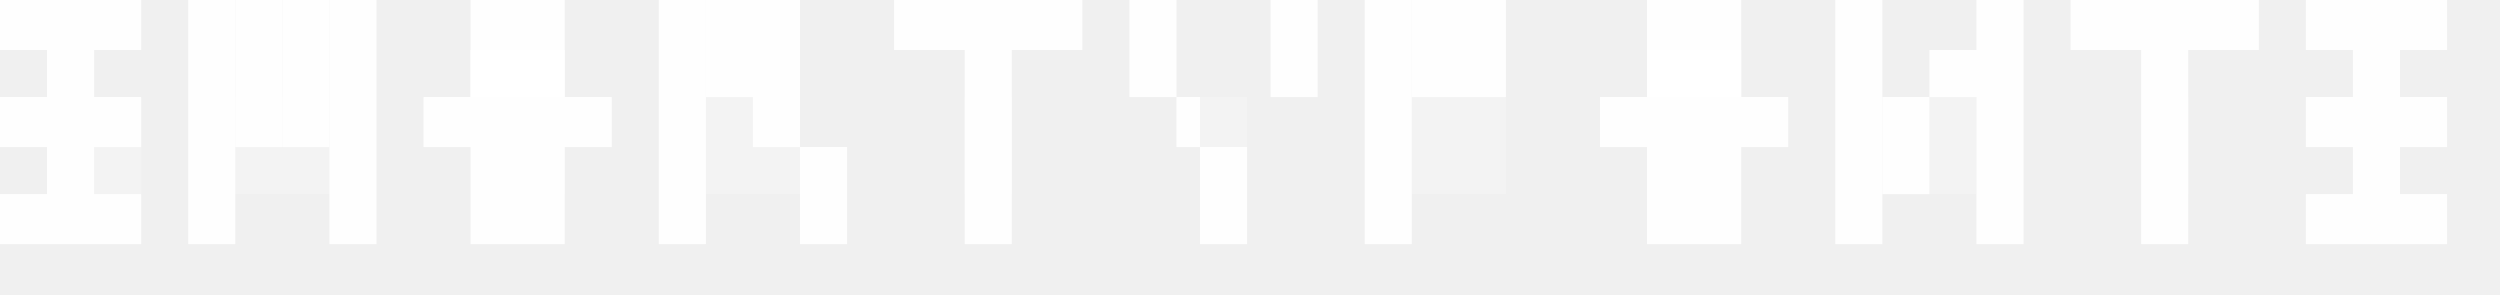
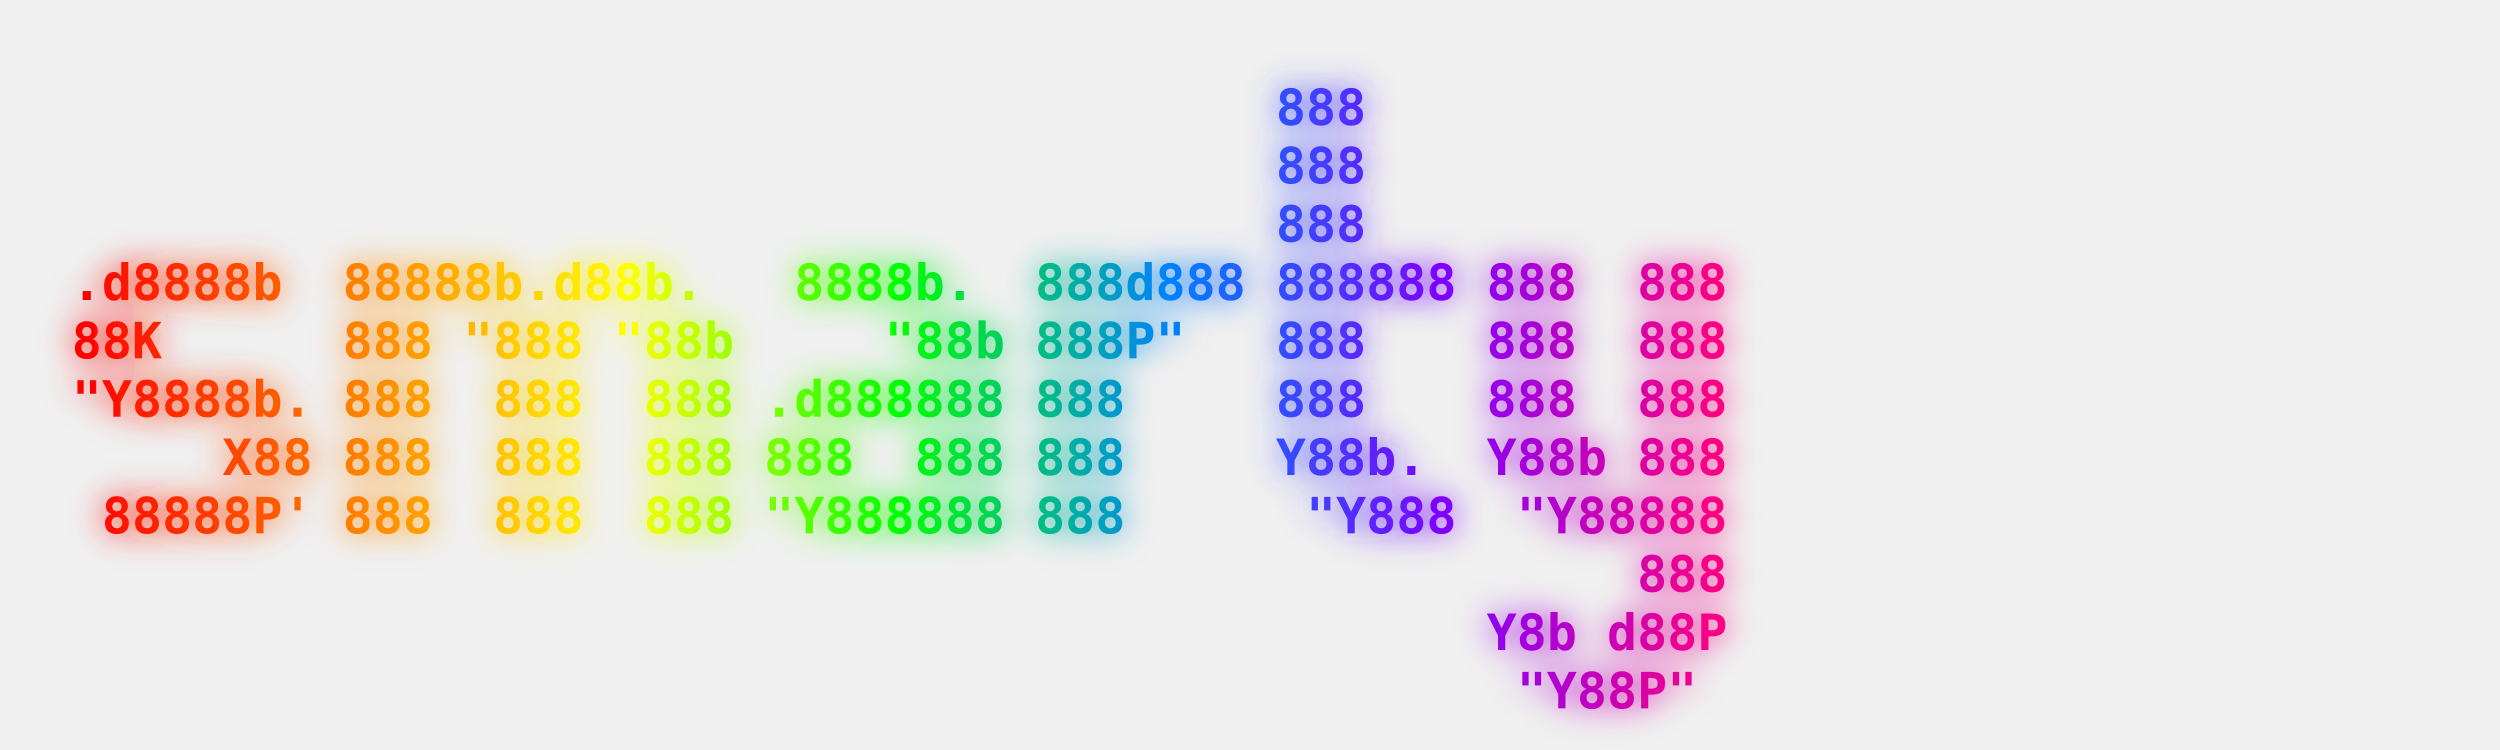
- <svg xmlns="http://www.w3.org/2000/svg" width="425" height="50" viewBox="0 0 425 50" fill="none">
-   <path d="M8 16.5H24V33H8V16.5Z" fill="white" fill-opacity="0.2" />
-   <path d="M40 16.5H56V33H40V16.5Z" fill="white" fill-opacity="0.2" />
-   <path d="M80 16.5H96V33H80V16.5Z" fill="white" fill-opacity="0.2" />
-   <path d="M120 16.5H136V33H120V16.5Z" fill="white" fill-opacity="0.2" />
-   <path d="M164 16.5H172V33H164V16.5Z" fill="white" fill-opacity="0.2" />
-   <path d="M204 16.5H212V33H204V16.5Z" fill="white" fill-opacity="0.2" />
-   <path d="M240 16.5H256V33H240V16.5Z" fill="white" fill-opacity="0.2" />
-   <path d="M280 16.5H296V33H280V16.5Z" fill="white" fill-opacity="0.2" />
-   <path d="M328 16.5H336V33H328V16.5Z" fill="white" fill-opacity="0.2" />
-   <path d="M364 16.5H372V33H364V16.5Z" fill="white" fill-opacity="0.2" />
-   <path d="M400 16.5H408V33H400V16.5Z" fill="white" fill-opacity="0.2" />
-   <path d="M0 0H24V8.5H8V16.5H24V25H8V33H24V41.5H0V33H16V25H0V16.5H16V8.5H0V0Z" fill="white" fill-opacity="0.95" />
-   <path d="M32 0H40V41.5H32V0Z" fill="white" fill-opacity="0.95" />
-   <path d="M40 0H48V25H40V0Z" fill="white" fill-opacity="0.95" />
-   <path d="M48 0H56V25H48V0Z" fill="white" fill-opacity="0.95" />
-   <path d="M56 0H64V41.5H56V0Z" fill="white" fill-opacity="0.95" />
-   <path d="M72 16.5H80V0H96V16.5H104V25H96V41.5H80V25H72V16.5Z" fill="white" fill-opacity="0.95" />
-   <path d="M80 8.5H96V16.5H80V8.5Z" fill="white" fill-opacity="0.95" />
-   <path d="M112 0H120V41.5H112V0Z" fill="white" fill-opacity="0.95" />
-   <path d="M120 0H136V16.5H120V0Z" fill="white" fill-opacity="0.95" />
-   <path d="M120 16.5H128V25H136V41.5H144V25H136V16.5Z" fill="white" fill-opacity="0.95" />
-   <path d="M152 0H184V8.5H172V41.5H164V8.5H152V0Z" fill="white" fill-opacity="0.95" />
-   <path d="M192 0H200V16.5H204V25H212V16.5H216V0H224V16.5H212V25H204V25H200V16.5H192V0Z" fill="white" fill-opacity="0.95" />
-   <path d="M204 25H212V41.5H204V25Z" fill="white" fill-opacity="0.95" />
-   <path d="M232 0H240V41.5H232V0Z" fill="white" fill-opacity="0.95" />
-   <path d="M240 0H256V16.5H240V0Z" fill="white" fill-opacity="0.95" />
-   <path d="M272 16.5H280V0H296V16.5H304V25H296V41.5H280V25H272V16.5Z" fill="white" fill-opacity="0.95" />
-   <path d="M280 8.5H296V16.5H280V8.5Z" fill="white" fill-opacity="0.95" />
-   <path d="M312 0H320V41.5H312V0Z" fill="white" fill-opacity="0.95" />
-   <path d="M320 16.5H328V8.5H336V0H344V41.5H336V16.5H328V33H320V16.5Z" fill="white" fill-opacity="0.95" />
-   <path d="M352 0H384V8.5H372V41.5H364V8.5H352V0Z" fill="white" fill-opacity="0.95" />
-   <path d="M392 0H416V8.5H400V16.5H416V25H400V33H416V41.5H392V33H408V25H392V16.5H408V8.5H392V0Z" fill="white" fill-opacity="0.95" />
+ <svg xmlns="http://www.w3.org/2000/svg" width="600" height="180">
+   <defs>
+     <linearGradient id="rainbowGradient" x1="0%" y1="0%" x2="100%" y2="0%">
+       <stop offset="0%" style="stop-color:#ff0000" />
+       <stop offset="16.66%" style="stop-color:#ff8000" />
+       <stop offset="33.33%" style="stop-color:#ffff00" />
+       <stop offset="50%" style="stop-color:#00ff00" />
+       <stop offset="66.66%" style="stop-color:#0080ff" />
+       <stop offset="83.33%" style="stop-color:#8000ff" />
+       <stop offset="100%" style="stop-color:#ff0080" />
+     </linearGradient>
+     <filter id="glow">
+       <feGaussianBlur stdDeviation="4" result="coloredBlur" />
+       <feMerge>
+         <feMergeNode in="coloredBlur" />
+         <feMergeNode in="SourceGraphic" />
+       </feMerge>
+     </filter>
+   </defs>
+   <text x="10" y="30" font-family="monospace" font-size="12" font-weight="bold" fill="url(#rainbowGradient)" filter="url(#glow)" xml:space="preserve">
+     <tspan x="10" dy="0">                                         888             </tspan>
+     <tspan x="10" dy="14">                                         888             </tspan>
+     <tspan x="10" dy="14">                                         888             </tspan>
+     <tspan x="10" dy="14"> .d8888b  88888b.d88b.   8888b.  888d888 888888 888  888 </tspan>
+     <tspan x="10" dy="14"> 88K      888 "888 "88b     "88b 888P"   888    888  888 </tspan>
+     <tspan x="10" dy="14"> "Y8888b. 888  888  888 .d888888 888     888    888  888 </tspan>
+     <tspan x="10" dy="14">      X88 888  888  888 888  888 888     Y88b.  Y88b 888 </tspan>
+     <tspan x="10" dy="14">  88888P' 888  888  888 "Y888888 888      "Y888  "Y88888 </tspan>
+     <tspan x="10" dy="14">                                                     888 </tspan>
+     <tspan x="10" dy="14">                                                Y8b d88P </tspan>
+     <tspan x="10" dy="14">                                                 "Y88P"  </tspan>
+   </text>
</svg>
